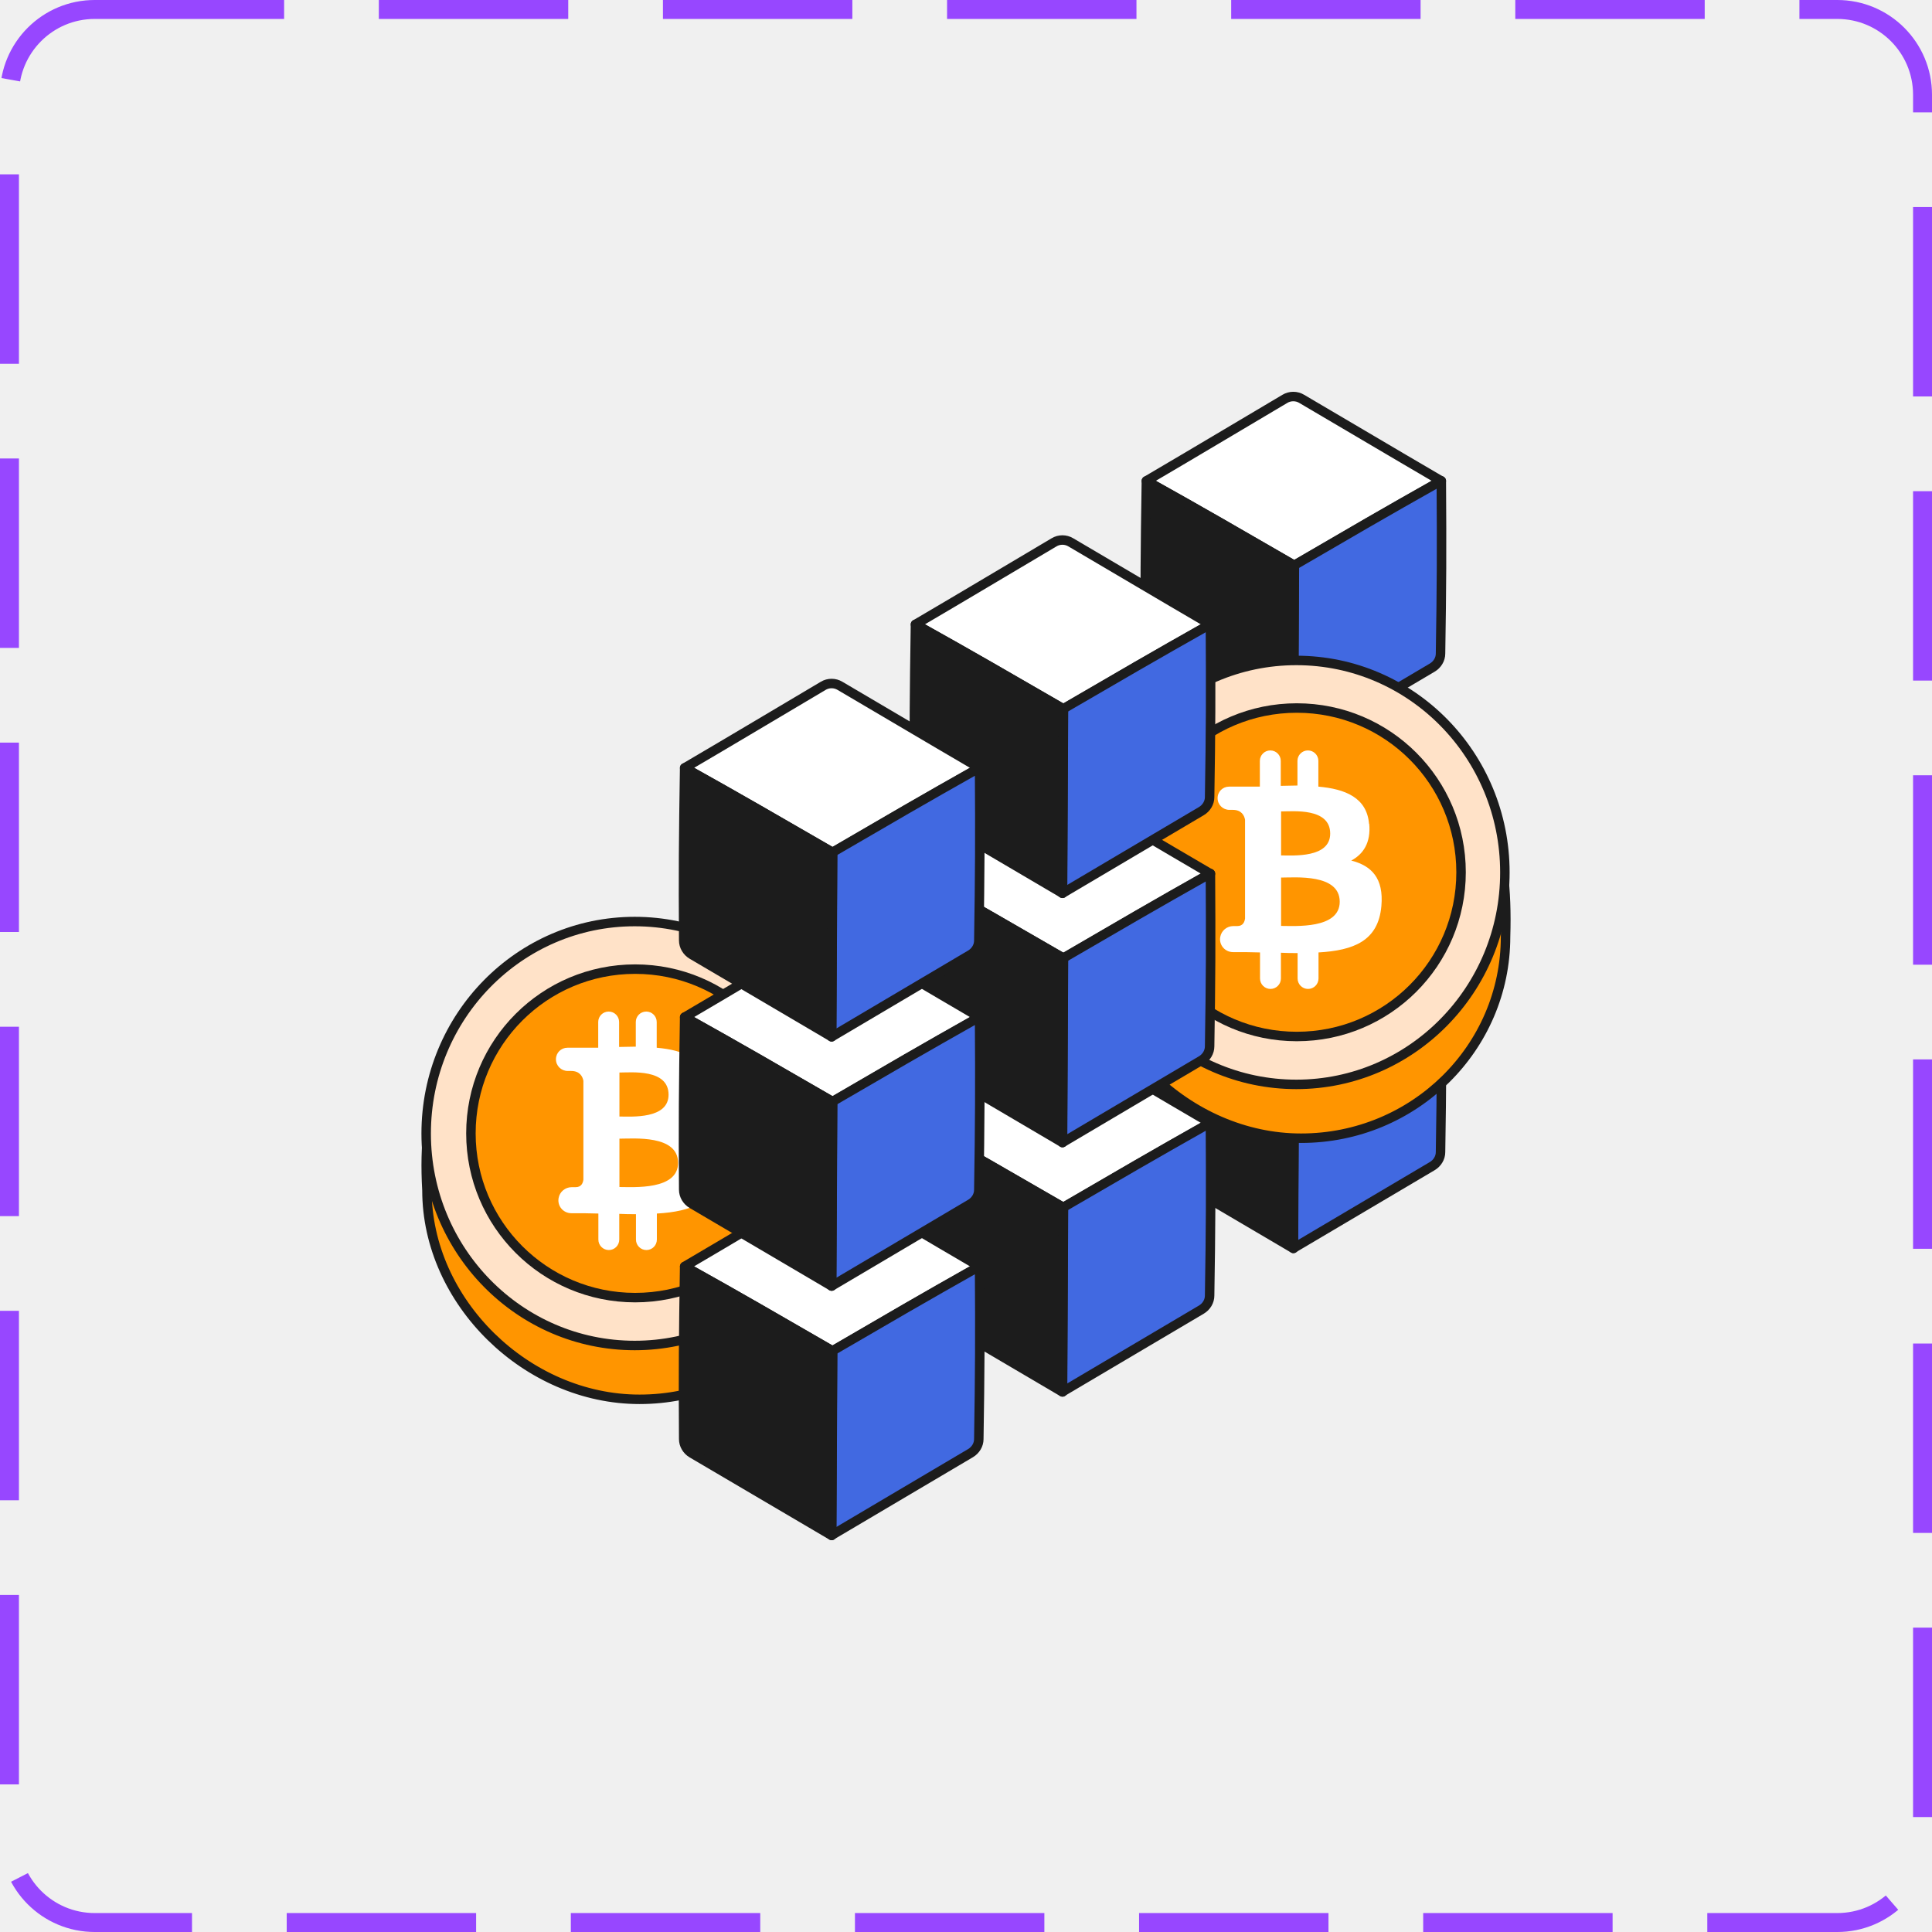
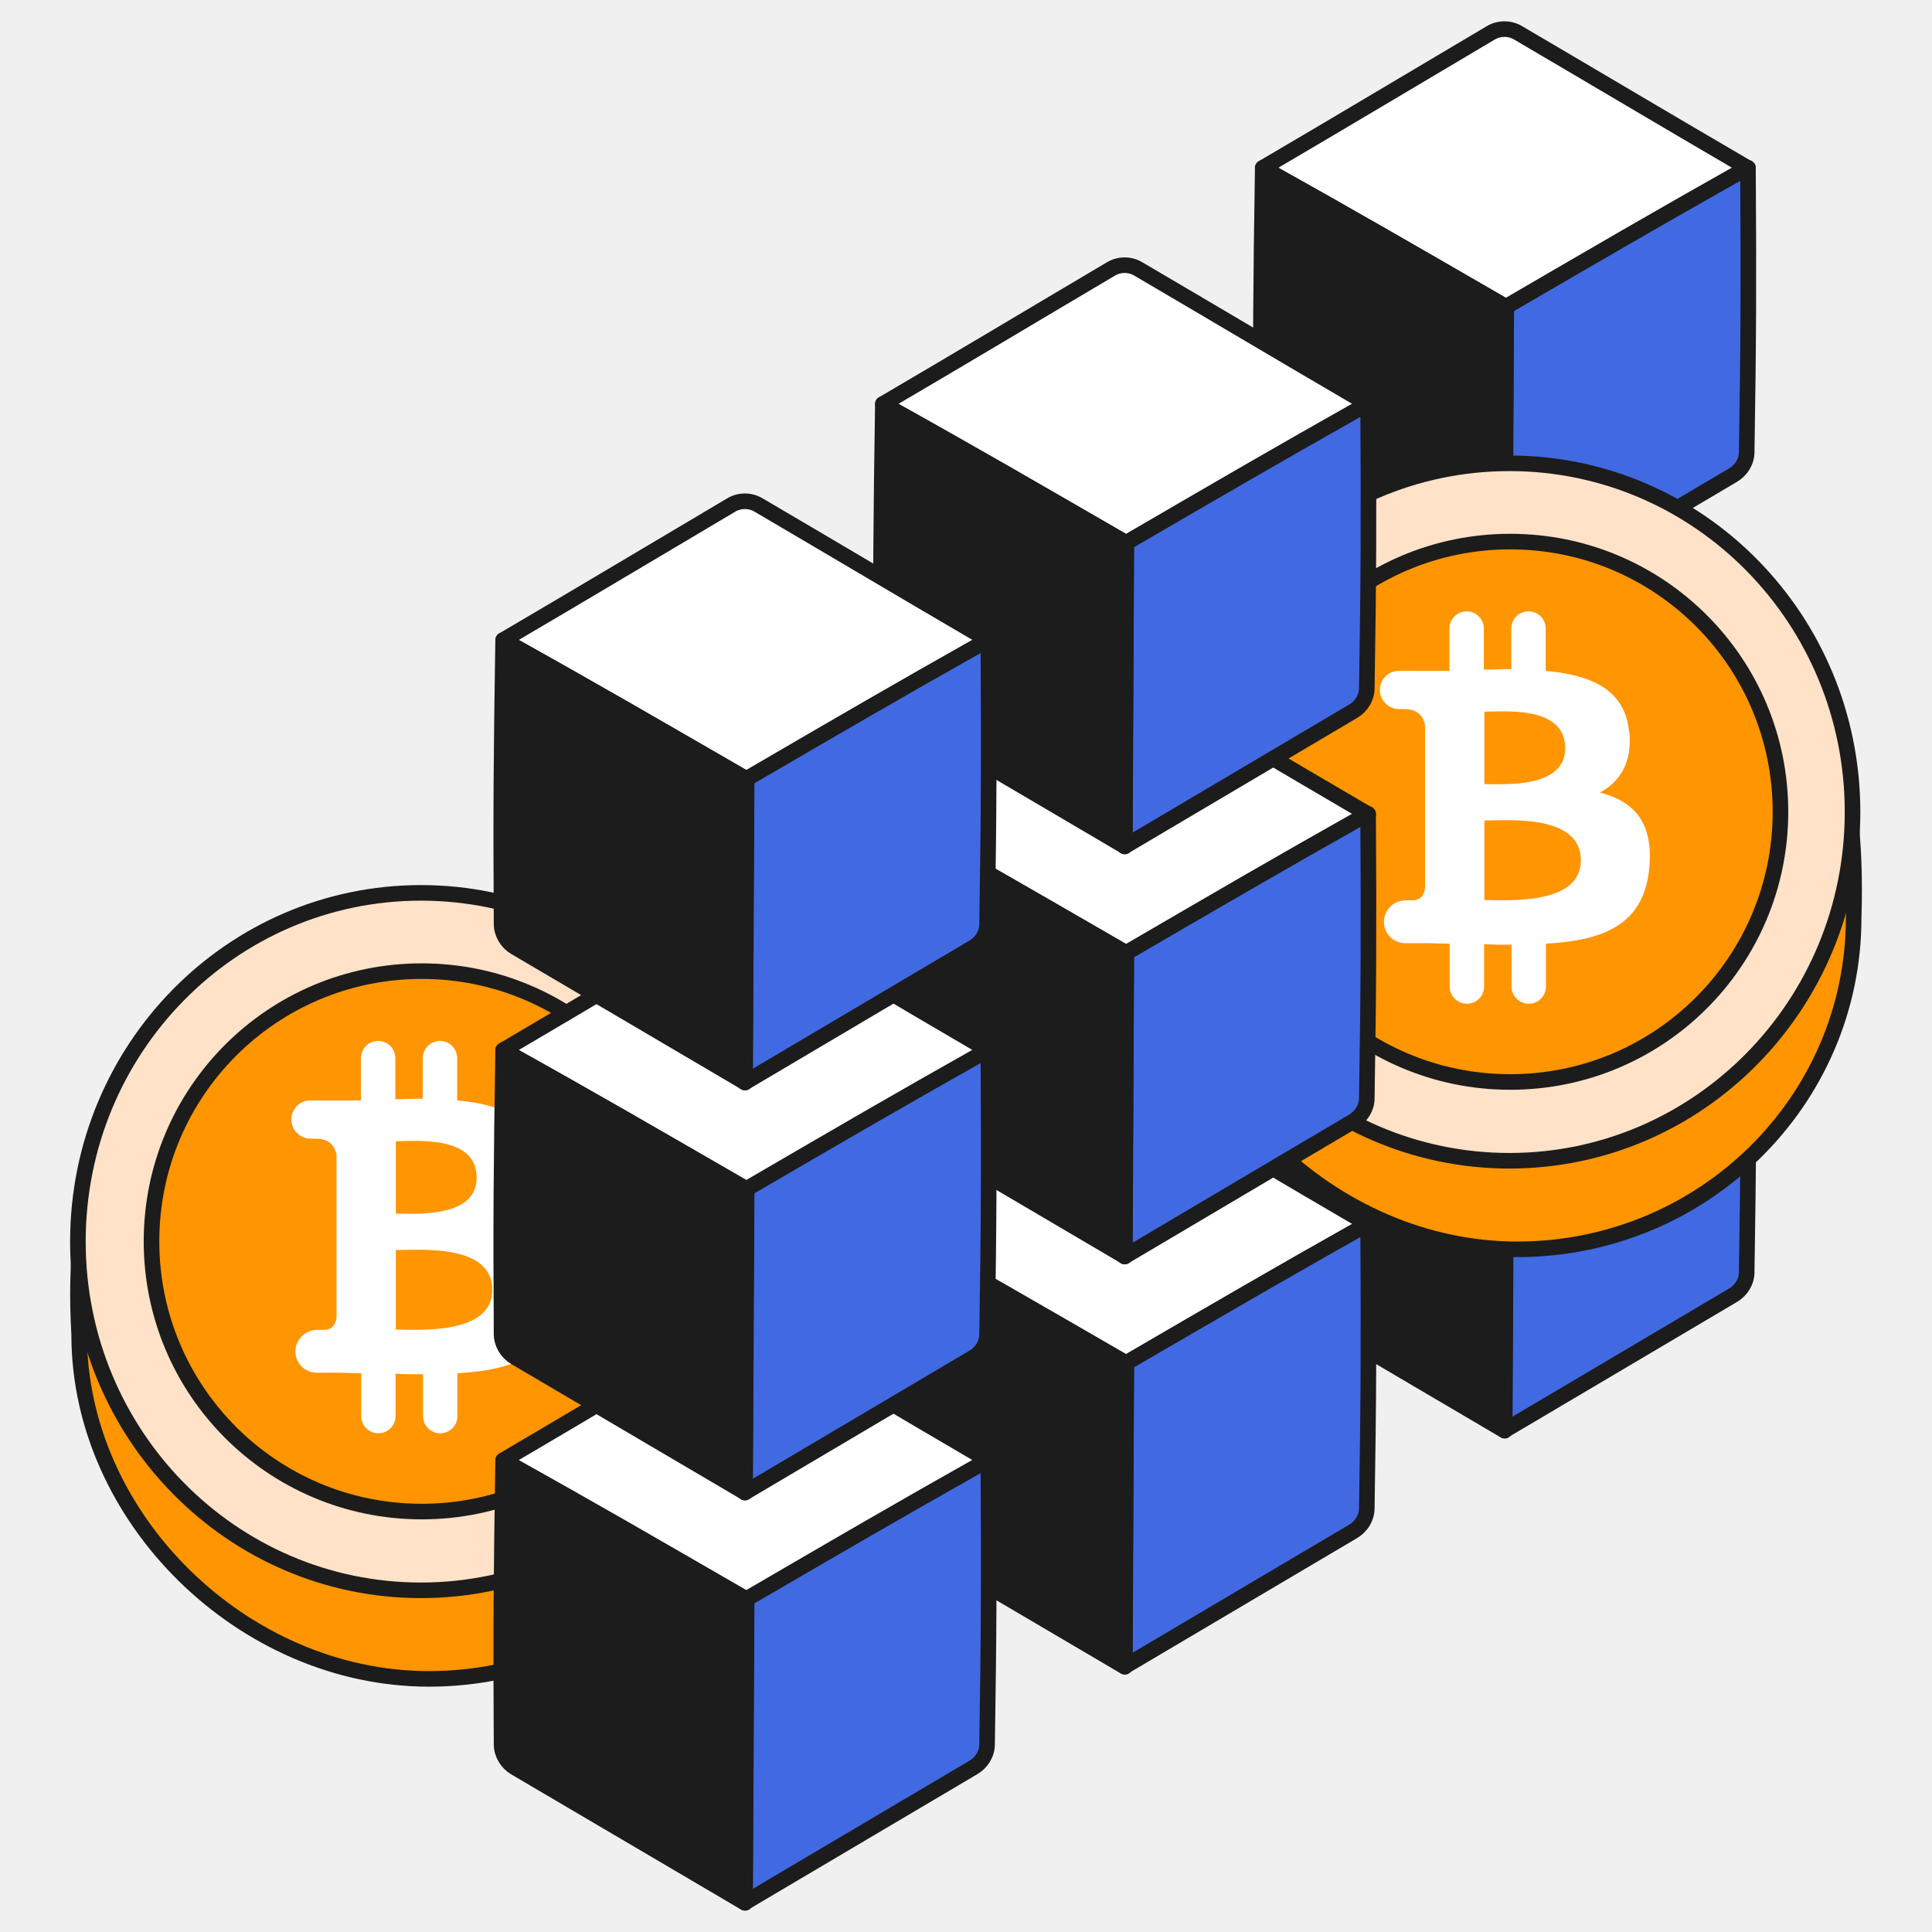
- <svg xmlns="http://www.w3.org/2000/svg" width="102" height="102" viewBox="0 0 102 102" fill="none">
-   <rect x="0.5" y="0.5" width="101" height="101" rx="4.5" stroke="#9747FF" stroke-dasharray="10 5" />
-   <path d="M44.561 63.237C44.561 69.117 39.727 73.877 33.765 73.877C27.803 73.877 22.541 68.722 22.541 62.842C21.965 52.927 27.803 52.597 33.765 52.597C39.727 52.597 44.891 53.116 44.561 63.237Z" fill="#FF9500" stroke="#1C1C1C" stroke-width="0.5" stroke-linejoin="round" />
-   <path d="M33.51 71.035C39.587 71.035 44.52 66.029 44.52 59.844C44.52 53.66 39.596 48.653 33.51 48.653C27.424 48.653 22.5 53.66 22.5 59.844C22.5 66.029 27.424 71.035 33.51 71.035Z" fill="#FFE2C8" stroke="#1C1C1C" stroke-width="0.5" stroke-linejoin="round" />
-   <path d="M33.533 68.508C38.326 68.508 42.205 64.629 42.205 59.836C42.205 55.044 38.326 51.165 33.533 51.165C28.741 51.165 24.862 55.044 24.862 59.836C24.862 64.629 28.741 68.508 33.533 68.508Z" fill="#FF9500" stroke="#1C1C1C" stroke-width="0.5" stroke-linejoin="round" />
-   <path d="M37.355 57.267C37.454 58.272 37.042 58.881 36.408 59.218C37.471 59.49 38.13 60.141 37.998 61.623C37.833 63.459 36.54 63.962 34.679 64.069V65.444C34.679 65.749 34.432 65.996 34.127 65.996C33.823 65.996 33.576 65.749 33.576 65.444V64.102C33.287 64.102 32.991 64.102 32.694 64.085V65.444C32.694 65.749 32.447 65.996 32.143 65.996C31.838 65.996 31.591 65.749 31.591 65.444V64.069C31.336 64.069 31.072 64.052 30.8 64.052H30.166C29.738 64.052 29.417 63.674 29.491 63.254C29.549 62.916 29.845 62.677 30.183 62.677C30.397 62.677 30.389 62.677 30.389 62.677C30.702 62.677 30.776 62.447 30.8 62.282V59.243V57.061C30.759 56.83 30.603 56.542 30.158 56.542C30.158 56.542 30.158 56.542 29.977 56.542C29.631 56.542 29.351 56.27 29.351 55.925C29.351 55.579 29.623 55.315 29.96 55.315H31.583V53.956C31.583 53.652 31.83 53.405 32.135 53.405C32.439 53.405 32.686 53.652 32.686 53.956V55.274C32.983 55.274 33.271 55.258 33.567 55.258V53.956C33.567 53.652 33.814 53.405 34.119 53.405C34.424 53.405 34.671 53.652 34.671 53.956V55.315C36.096 55.439 37.232 55.9 37.347 57.283L37.355 57.267ZM35.799 61.392C35.799 59.902 33.452 60.116 32.703 60.116V62.669C33.452 62.669 35.799 62.842 35.799 61.392ZM35.297 57.794C35.297 56.419 33.337 56.624 32.703 56.624V58.947C33.337 58.947 35.297 59.095 35.297 57.794Z" fill="white" />
-   <path d="M76.094 51.708C73.014 53.437 71.449 54.359 68.337 56.171C65.199 54.359 63.626 53.445 60.522 51.708C63.494 49.962 65.051 49.023 67.834 47.376C68.106 47.212 68.452 47.212 68.724 47.376C71.532 49.023 73.096 49.962 76.086 51.708H76.094Z" fill="#4169E1" stroke="#1C1C1C" stroke-width="0.5" stroke-linejoin="round" />
-   <path d="M76.094 51.708C76.119 55.381 76.111 57.3 76.053 60.824C76.053 61.129 75.88 61.409 75.616 61.565C72.767 63.245 71.211 64.176 68.279 65.905C68.296 62.01 68.312 60.058 68.329 56.163C71.441 54.351 73.006 53.437 76.086 51.7L76.094 51.708Z" fill="#4169E1" stroke="#1C1C1C" stroke-width="0.5" stroke-linejoin="round" />
-   <path d="M68.338 56.171C68.321 60.066 68.305 62.01 68.288 65.913C65.34 64.184 63.776 63.253 60.91 61.573C60.646 61.417 60.473 61.129 60.473 60.824C60.449 57.308 60.465 55.389 60.523 51.716C63.627 53.445 65.2 54.368 68.338 56.179V56.171Z" fill="#1C1C1C" stroke="#1C1C1C" stroke-width="0.5" stroke-linejoin="round" />
-   <path d="M76.094 38.549C73.014 40.278 71.449 41.2 68.337 43.012C65.199 41.2 63.626 40.286 60.522 38.549C63.494 36.803 65.051 35.864 67.834 34.217C68.106 34.052 68.452 34.052 68.724 34.217C71.532 35.864 73.096 36.803 76.086 38.549H76.094Z" fill="white" stroke="#1C1C1C" stroke-width="0.5" stroke-linecap="round" stroke-linejoin="round" />
-   <path d="M76.094 38.548C76.119 42.221 76.111 44.14 76.053 47.664C76.053 47.969 75.88 48.249 75.616 48.406C72.767 50.086 71.211 51.016 68.279 52.745C68.296 48.85 68.312 46.899 68.329 43.004C71.441 41.192 73.006 40.278 76.086 38.54L76.094 38.548Z" fill="white" stroke="#1C1C1C" stroke-width="0.5" stroke-linecap="round" stroke-linejoin="round" />
-   <path d="M68.338 43.012C68.321 46.907 68.305 48.85 68.288 52.754C65.34 51.024 63.776 50.094 60.91 48.414C60.646 48.258 60.473 47.969 60.473 47.665C60.449 44.148 60.465 42.23 60.523 38.557C63.627 40.286 65.2 41.208 68.338 43.02V43.012Z" fill="white" stroke="#1C1C1C" stroke-width="0.5" stroke-linecap="round" stroke-linejoin="round" />
-   <path d="M76.094 25.389C73.014 27.119 71.449 28.041 68.337 29.852C65.199 28.041 63.626 27.127 60.522 25.389C63.494 23.643 65.051 22.705 67.834 21.058C68.106 20.893 68.452 20.893 68.724 21.058C71.532 22.705 73.096 23.643 76.086 25.389H76.094Z" fill="white" stroke="#1C1C1C" stroke-width="0.5" stroke-linejoin="round" />
-   <path d="M76.094 25.389C76.119 29.062 76.111 30.981 76.053 34.505C76.053 34.81 75.88 35.09 75.616 35.246C72.767 36.926 71.211 37.857 68.279 39.586C68.296 35.691 68.312 33.739 68.329 29.844C71.441 28.032 73.006 27.118 76.086 25.381L76.094 25.389Z" fill="#4169E1" stroke="#1C1C1C" stroke-width="0.5" stroke-linejoin="round" />
-   <path d="M68.338 29.844C68.321 33.739 68.305 35.683 68.288 39.586C65.34 37.857 63.776 36.926 60.91 35.246C60.646 35.09 60.473 34.802 60.473 34.497C60.449 30.98 60.465 29.062 60.523 25.389C63.627 27.118 65.2 28.041 68.338 29.852V29.844Z" fill="#1C1C1C" stroke="#1C1C1C" stroke-width="0.5" stroke-linejoin="round" />
-   <path d="M79.486 49.452C79.486 55.332 74.652 60.092 68.689 60.092C62.727 60.092 57.465 54.936 57.465 49.057C56.889 39.142 62.727 38.812 68.689 38.812C74.652 38.812 79.815 39.331 79.486 49.452Z" fill="#FF9500" stroke="#1C1C1C" stroke-width="0.5" stroke-linejoin="round" />
-   <path d="M68.44 57.25C74.517 57.25 79.45 52.243 79.45 46.059C79.45 39.875 74.525 34.868 68.44 34.868C62.354 34.868 57.43 39.875 57.43 46.059C57.43 52.243 62.354 57.25 68.44 57.25Z" fill="#FFE2C8" stroke="#1C1C1C" stroke-width="0.5" stroke-linejoin="round" />
-   <path d="M68.465 54.722C73.258 54.722 77.137 50.844 77.137 46.051C77.137 41.258 73.258 37.38 68.465 37.38C63.672 37.38 59.794 41.258 59.794 46.051C59.794 50.844 63.672 54.722 68.465 54.722Z" fill="#FF9500" stroke="#1C1C1C" stroke-width="0.5" stroke-linejoin="round" />
-   <path d="M72.287 43.482C72.386 44.486 71.974 45.096 71.34 45.433C72.403 45.705 73.061 46.356 72.93 47.838C72.765 49.674 71.472 50.177 69.611 50.284V51.659C69.611 51.964 69.364 52.211 69.059 52.211C68.754 52.211 68.507 51.964 68.507 51.659V50.317C68.219 50.317 67.923 50.317 67.626 50.3V51.659C67.626 51.964 67.379 52.211 67.075 52.211C66.77 52.211 66.523 51.964 66.523 51.659V50.284C66.267 50.284 66.004 50.267 65.732 50.267H65.098C64.67 50.267 64.349 49.888 64.423 49.468C64.481 49.131 64.777 48.892 65.115 48.892C65.329 48.892 65.32 48.892 65.32 48.892C65.633 48.892 65.707 48.661 65.732 48.497V45.458V43.276C65.691 43.045 65.535 42.757 65.09 42.757C65.09 42.757 65.09 42.757 64.909 42.757C64.563 42.757 64.283 42.485 64.283 42.139C64.283 41.794 64.555 41.53 64.892 41.53H66.514V40.171C66.514 39.867 66.762 39.619 67.066 39.619C67.371 39.619 67.618 39.867 67.618 40.171V41.489C67.915 41.489 68.203 41.472 68.499 41.472V40.171C68.499 39.867 68.746 39.619 69.051 39.619C69.356 39.619 69.603 39.867 69.603 40.171V41.53C71.027 41.654 72.164 42.115 72.279 43.498L72.287 43.482ZM70.731 47.607C70.731 46.117 68.384 46.331 67.635 46.331V48.884C68.384 48.884 70.731 49.057 70.731 47.607ZM70.228 44.009C70.228 42.633 68.269 42.839 67.635 42.839V45.162C68.269 45.162 70.228 45.31 70.228 44.009Z" fill="white" />
-   <path d="M63.905 59.284C60.825 61.014 59.261 61.936 56.148 63.748C53.011 61.936 51.438 61.022 48.333 59.284C51.306 57.538 52.862 56.6 55.646 54.953C55.917 54.788 56.263 54.788 56.535 54.953C59.343 56.6 60.908 57.538 63.897 59.284H63.905Z" fill="white" stroke="#1C1C1C" stroke-width="0.5" stroke-linejoin="round" />
-   <path d="M63.904 59.284C63.928 62.957 63.92 64.876 63.862 68.4C63.862 68.705 63.69 68.985 63.426 69.141C60.577 70.821 59.02 71.752 56.089 73.481C56.105 69.586 56.122 67.635 56.138 63.739C59.251 61.928 60.816 61.014 63.895 59.276L63.904 59.284Z" fill="#4169E1" stroke="#1C1C1C" stroke-width="0.5" stroke-linejoin="round" />
-   <path d="M56.147 63.748C56.131 67.643 56.114 69.586 56.098 73.49C53.15 71.76 51.585 70.83 48.719 69.15C48.456 68.993 48.283 68.705 48.283 68.4C48.258 64.884 48.275 62.965 48.332 59.292C51.437 61.022 53.01 61.944 56.147 63.756V63.748Z" fill="#1C1C1C" stroke="#1C1C1C" stroke-width="0.5" stroke-linejoin="round" />
-   <path d="M51.719 66.861C48.639 68.59 47.074 69.512 43.962 71.324C40.824 69.512 39.251 68.598 36.147 66.861C39.119 65.115 40.676 64.176 43.459 62.529C43.731 62.364 44.077 62.364 44.349 62.529C47.157 64.176 48.721 65.115 51.711 66.861H51.719Z" fill="white" stroke="#1C1C1C" stroke-width="0.5" stroke-linejoin="round" />
-   <path d="M51.717 66.861C51.742 70.533 51.733 72.452 51.676 75.977C51.676 76.281 51.503 76.561 51.239 76.718C48.39 78.398 46.834 79.328 43.902 81.058C43.919 77.162 43.935 75.211 43.952 71.316C47.064 69.504 48.629 68.59 51.709 66.852L51.717 66.861Z" fill="#4169E1" stroke="#1C1C1C" stroke-width="0.5" stroke-linejoin="round" />
-   <path d="M43.961 71.324C43.944 75.219 43.928 77.162 43.911 81.066C40.963 79.337 39.398 78.406 36.533 76.726C36.269 76.57 36.096 76.281 36.096 75.977C36.072 72.46 36.088 70.541 36.146 66.869C39.25 68.598 40.823 69.52 43.961 71.332V71.324Z" fill="#1C1C1C" stroke="#1C1C1C" stroke-width="0.5" stroke-linejoin="round" />
-   <path d="M63.905 46.125C60.825 47.854 59.261 48.776 56.148 50.588C53.011 48.776 51.438 47.862 48.333 46.125C51.306 44.379 52.862 43.44 55.646 41.793C55.917 41.628 56.263 41.628 56.535 41.793C59.343 43.44 60.908 44.379 63.897 46.125H63.905Z" fill="white" stroke="#1C1C1C" stroke-width="0.5" stroke-linejoin="round" />
-   <path d="M63.904 46.125C63.928 49.797 63.92 51.716 63.862 55.241C63.862 55.545 63.69 55.825 63.426 55.982C60.577 57.662 59.02 58.592 56.089 60.322C56.105 56.427 56.122 54.475 56.138 50.58C59.251 48.768 60.816 47.854 63.895 46.116L63.904 46.125Z" fill="#4169E1" stroke="#1C1C1C" stroke-width="0.5" stroke-linejoin="round" />
-   <path d="M56.147 50.58C56.131 54.475 56.114 56.418 56.098 60.322C53.15 58.592 51.585 57.662 48.719 55.982C48.456 55.825 48.283 55.537 48.283 55.232C48.258 51.716 48.275 49.797 48.332 46.124C51.437 47.854 53.01 48.776 56.147 50.588V50.58Z" fill="#1C1C1C" stroke="#1C1C1C" stroke-width="0.5" stroke-linejoin="round" />
-   <path d="M51.719 53.701C48.639 55.431 47.074 56.353 43.962 58.164C40.824 56.353 39.251 55.439 36.147 53.701C39.119 51.955 40.676 51.017 43.459 49.37C43.731 49.205 44.077 49.205 44.349 49.37C47.157 51.017 48.721 51.955 51.711 53.701H51.719Z" fill="white" stroke="#1C1C1C" stroke-width="0.5" stroke-linejoin="round" />
-   <path d="M51.717 53.701C51.742 57.374 51.733 59.292 51.676 62.817C51.676 63.122 51.503 63.402 51.239 63.558C48.39 65.238 46.834 66.169 43.902 67.898C43.919 64.003 43.935 62.051 43.952 58.156C47.064 56.344 48.629 55.43 51.709 53.693L51.717 53.701Z" fill="#4169E1" stroke="#1C1C1C" stroke-width="0.5" stroke-linejoin="round" />
-   <path d="M43.961 58.156C43.944 62.051 43.928 63.995 43.911 67.898C40.963 66.169 39.398 65.238 36.533 63.558C36.269 63.402 36.096 63.114 36.096 62.809C36.072 59.293 36.088 57.374 36.146 53.701C39.25 55.43 40.823 56.353 43.961 58.164V58.156Z" fill="#1C1C1C" stroke="#1C1C1C" stroke-width="0.5" stroke-linejoin="round" />
-   <path d="M63.905 32.965C60.825 34.695 59.261 35.617 56.148 37.429C53.011 35.617 51.438 34.703 48.333 32.965C51.306 31.22 52.862 30.281 55.646 28.634C55.917 28.469 56.263 28.469 56.535 28.634C59.343 30.281 60.908 31.22 63.897 32.965H63.905Z" fill="white" stroke="#1C1C1C" stroke-width="0.5" stroke-linejoin="round" />
-   <path d="M63.904 32.965C63.928 36.638 63.92 38.557 63.862 42.081C63.862 42.386 63.69 42.666 63.426 42.823C60.577 44.502 59.02 45.433 56.089 47.162C56.105 43.267 56.122 41.316 56.138 37.42C59.251 35.609 60.816 34.695 63.895 32.957L63.904 32.965Z" fill="#4169E1" stroke="#1C1C1C" stroke-width="0.5" stroke-linejoin="round" />
-   <path d="M56.147 37.42C56.131 41.316 56.114 43.259 56.098 47.162C53.15 45.433 51.585 44.502 48.719 42.822C48.456 42.666 48.283 42.378 48.283 42.073C48.258 38.557 48.275 36.638 48.332 32.965C51.437 34.695 53.01 35.617 56.147 37.429V37.42Z" fill="#1C1C1C" stroke="#1C1C1C" stroke-width="0.5" stroke-linejoin="round" />
-   <path d="M51.719 40.541C48.639 42.271 47.074 43.193 43.962 45.005C40.824 43.193 39.251 42.279 36.147 40.541C39.119 38.796 40.676 37.857 43.459 36.21C43.731 36.045 44.077 36.045 44.349 36.21C47.157 37.857 48.721 38.796 51.711 40.541H51.719Z" fill="white" stroke="#1C1C1C" stroke-width="0.5" stroke-linejoin="round" />
-   <path d="M51.717 40.542C51.742 44.214 51.733 46.133 51.676 49.658C51.676 49.962 51.503 50.242 51.239 50.399C48.39 52.079 46.834 53.009 43.902 54.739C43.919 50.843 43.935 48.892 43.952 44.997C47.064 43.185 48.629 42.271 51.709 40.533L51.717 40.542Z" fill="#4169E1" stroke="#1C1C1C" stroke-width="0.5" stroke-linejoin="round" />
-   <path d="M43.961 44.997C43.944 48.892 43.928 50.835 43.911 54.739C40.963 53.009 39.398 52.079 36.533 50.399C36.269 50.242 36.096 49.954 36.096 49.649C36.072 46.133 36.088 44.214 36.146 40.541C39.25 42.271 40.823 43.193 43.961 45.005V44.997Z" fill="#1C1C1C" stroke="#1C1C1C" stroke-width="0.5" stroke-linejoin="round" />
+ <svg xmlns="http://www.w3.org/2000/svg" width="62" height="62" viewBox="0 0 62 62" fill="none">
+   <g clip-path="url(#clip0_18011_4013)">
+     <path d="M24.561 43.237C24.561 49.117 19.727 53.877 13.765 53.877C7.803 53.877 2.541 48.722 2.541 42.842C1.965 32.927 7.803 32.597 13.765 32.597C19.727 32.597 24.891 33.116 24.561 43.237Z" fill="#FF9500" stroke="#1C1C1C" stroke-width="0.5" stroke-linejoin="round" />
+     <path d="M13.51 51.035C19.587 51.035 24.52 46.029 24.52 39.844C24.52 33.66 19.596 28.653 13.51 28.653C7.424 28.653 2.5 33.66 2.5 39.844C2.5 46.029 7.424 51.035 13.51 51.035Z" fill="#FFE2C8" stroke="#1C1C1C" stroke-width="0.5" stroke-linejoin="round" />
+     <path d="M13.534 48.508C18.326 48.508 22.205 44.629 22.205 39.836C22.205 35.044 18.326 31.165 13.534 31.165C8.741 31.165 4.862 35.044 4.862 39.836C4.862 44.629 8.741 48.508 13.534 48.508Z" fill="#FF9500" stroke="#1C1C1C" stroke-width="0.5" stroke-linejoin="round" />
+     <path d="M17.355 37.267C17.454 38.272 17.043 38.881 16.408 39.218C17.471 39.49 18.13 40.141 17.998 41.623C17.833 43.459 16.54 43.962 14.679 44.069V45.444C14.679 45.749 14.432 45.996 14.127 45.996C13.823 45.996 13.576 45.749 13.576 45.444V44.102C13.287 44.102 12.991 44.102 12.694 44.085V45.444C12.694 45.749 12.447 45.996 12.143 45.996C11.838 45.996 11.591 45.749 11.591 45.444V44.069C11.336 44.069 11.072 44.052 10.8 44.052H10.166C9.738 44.052 9.417 43.674 9.491 43.254C9.549 42.916 9.845 42.677 10.183 42.677C10.397 42.677 10.389 42.677 10.389 42.677C10.702 42.677 10.776 42.447 10.8 42.282V39.243V37.061C10.759 36.83 10.603 36.542 10.158 36.542C10.158 36.542 10.158 36.542 9.977 36.542C9.631 36.542 9.351 36.27 9.351 35.925C9.351 35.579 9.623 35.315 9.96 35.315H11.583V33.956C11.583 33.652 11.83 33.405 12.134 33.405C12.439 33.405 12.686 33.652 12.686 33.956V35.274C12.983 35.274 13.271 35.258 13.567 35.258V33.956C13.567 33.652 13.814 33.405 14.119 33.405C14.424 33.405 14.671 33.652 14.671 33.956V35.315C16.096 35.439 17.232 35.9 17.347 37.283L17.355 37.267ZM15.799 41.392C15.799 39.902 13.452 40.116 12.703 40.116V42.669C13.452 42.669 15.799 42.842 15.799 41.392ZM15.297 37.794C15.297 36.419 13.337 36.624 12.703 36.624V38.947C13.337 38.947 15.297 39.095 15.297 37.794Z" fill="white" />
+     <path d="M56.094 31.708C53.014 33.437 51.449 34.359 48.337 36.171C45.199 34.359 43.626 33.445 40.522 31.708C43.494 29.962 45.051 29.023 47.834 27.376C48.106 27.212 48.452 27.212 48.724 27.376C51.532 29.023 53.096 29.962 56.086 31.708H56.094Z" fill="#4169E1" stroke="#1C1C1C" stroke-width="0.5" stroke-linejoin="round" />
+     <path d="M56.094 31.708C56.119 35.381 56.111 37.3 56.053 40.824C56.053 41.129 55.88 41.409 55.616 41.565C52.767 43.245 51.211 44.176 48.279 45.905C48.295 42.01 48.312 40.058 48.328 36.163C51.441 34.351 53.006 33.437 56.086 31.7L56.094 31.708Z" fill="#4169E1" stroke="#1C1C1C" stroke-width="0.5" stroke-linejoin="round" />
+     <path d="M48.338 36.171C48.321 40.066 48.305 42.01 48.288 45.913C45.34 44.184 43.776 43.253 40.91 41.573C40.646 41.417 40.473 41.129 40.473 40.824C40.449 37.308 40.465 35.389 40.523 31.716C43.627 33.445 45.2 34.368 48.338 36.179V36.171Z" fill="#1C1C1C" stroke="#1C1C1C" stroke-width="0.5" stroke-linejoin="round" />
+     <path d="M56.094 18.549C53.014 20.278 51.449 21.2 48.337 23.012C45.199 21.2 43.626 20.286 40.522 18.549C43.494 16.803 45.051 15.864 47.834 14.217C48.106 14.052 48.452 14.052 48.724 14.217C51.532 15.864 53.096 16.803 56.086 18.549H56.094Z" fill="white" stroke="#1C1C1C" stroke-width="0.5" stroke-linecap="round" stroke-linejoin="round" />
+     <path d="M56.094 18.548C56.119 22.221 56.111 24.14 56.053 27.665C56.053 27.969 55.88 28.249 55.616 28.406C52.767 30.086 51.211 31.016 48.279 32.745C48.295 28.85 48.312 26.899 48.328 23.003C51.441 21.192 53.006 20.278 56.086 18.54L56.094 18.548Z" fill="white" stroke="#1C1C1C" stroke-width="0.5" stroke-linecap="round" stroke-linejoin="round" />
+     <path d="M48.338 23.012C48.321 26.907 48.305 28.85 48.288 32.754C45.34 31.024 43.776 30.094 40.91 28.414C40.646 28.258 40.473 27.969 40.473 27.665C40.449 24.148 40.465 22.23 40.523 18.557C43.627 20.286 45.2 21.208 48.338 23.02V23.012Z" fill="white" stroke="#1C1C1C" stroke-width="0.5" stroke-linecap="round" stroke-linejoin="round" />
+     <path d="M56.094 5.389C53.014 7.119 51.449 8.041 48.337 9.853C45.199 8.041 43.626 7.127 40.522 5.389C43.494 3.643 45.051 2.705 47.834 1.058C48.106 0.893 48.452 0.893 48.724 1.058C51.532 2.705 53.096 3.643 56.086 5.389H56.094Z" fill="white" stroke="#1C1C1C" stroke-width="0.5" stroke-linejoin="round" />
+     <path d="M56.094 5.389C56.119 9.062 56.111 10.981 56.053 14.505C56.053 14.81 55.88 15.09 55.616 15.246C52.767 16.926 51.211 17.857 48.279 19.586C48.295 15.691 48.312 13.739 48.328 9.844C51.441 8.033 53.006 7.118 56.086 5.381L56.094 5.389Z" fill="#4169E1" stroke="#1C1C1C" stroke-width="0.5" stroke-linejoin="round" />
+     <path d="M48.338 9.844C48.321 13.739 48.305 15.683 48.288 19.586C45.34 17.857 43.776 16.926 40.91 15.246C40.646 15.09 40.473 14.802 40.473 14.497C40.449 10.98 40.465 9.062 40.523 5.389C43.627 7.118 45.2 8.041 48.338 9.852V9.844Z" fill="#1C1C1C" stroke="#1C1C1C" stroke-width="0.5" stroke-linejoin="round" />
+     <path d="M59.486 29.452C59.486 35.332 54.652 40.092 48.69 40.092C42.727 40.092 37.465 34.936 37.465 29.057C36.889 19.142 42.727 18.812 48.69 18.812C54.652 18.812 59.815 19.331 59.486 29.452Z" fill="#FF9500" stroke="#1C1C1C" stroke-width="0.5" stroke-linejoin="round" />
+     <path d="M48.44 37.25C54.517 37.25 59.45 32.243 59.45 26.059C59.45 19.875 54.526 14.868 48.44 14.868C42.354 14.868 37.43 19.875 37.43 26.059C37.43 32.243 42.354 37.25 48.44 37.25Z" fill="#FFE2C8" stroke="#1C1C1C" stroke-width="0.5" stroke-linejoin="round" />
+     <path d="M48.465 34.722C53.258 34.722 57.137 30.844 57.137 26.051C57.137 21.258 53.258 17.38 48.465 17.38C43.672 17.38 39.794 21.258 39.794 26.051C39.794 30.844 43.672 34.722 48.465 34.722Z" fill="#FF9500" stroke="#1C1C1C" stroke-width="0.5" stroke-linejoin="round" />
+     <path d="M52.287 23.482C52.386 24.486 51.974 25.096 51.34 25.433C52.403 25.705 53.061 26.356 52.929 27.838C52.765 29.674 51.472 30.177 49.611 30.284V31.659C49.611 31.964 49.364 32.211 49.059 32.211C48.754 32.211 48.507 31.964 48.507 31.659V30.317C48.219 30.317 47.923 30.317 47.626 30.3V31.659C47.626 31.964 47.379 32.211 47.075 32.211C46.77 32.211 46.523 31.964 46.523 31.659V30.284C46.267 30.284 46.004 30.267 45.732 30.267H45.098C44.67 30.267 44.349 29.888 44.423 29.468C44.48 29.131 44.777 28.892 45.115 28.892C45.329 28.892 45.32 28.892 45.32 28.892C45.633 28.892 45.708 28.661 45.732 28.497V25.458V23.276C45.691 23.045 45.535 22.757 45.09 22.757C45.09 22.757 45.09 22.757 44.909 22.757C44.563 22.757 44.283 22.485 44.283 22.139C44.283 21.794 44.555 21.53 44.892 21.53H46.514V20.171C46.514 19.866 46.762 19.619 47.066 19.619C47.371 19.619 47.618 19.866 47.618 20.171V21.489C47.914 21.489 48.203 21.472 48.499 21.472V20.171C48.499 19.866 48.746 19.619 49.051 19.619C49.356 19.619 49.603 19.866 49.603 20.171V21.53C51.027 21.654 52.164 22.115 52.279 23.498L52.287 23.482ZM50.731 27.607C50.731 26.117 48.384 26.331 47.635 26.331V28.884C48.384 28.884 50.731 29.057 50.731 27.607ZM50.228 24.009C50.228 22.633 48.269 22.839 47.635 22.839V25.162C48.269 25.162 50.228 25.31 50.228 24.009Z" fill="white" />
+     <path d="M43.905 39.284C40.825 41.014 39.261 41.936 36.148 43.748C33.011 41.936 31.438 41.022 28.333 39.284C31.306 37.538 32.862 36.6 35.646 34.953C35.917 34.788 36.263 34.788 36.535 34.953C39.343 36.6 40.908 37.538 43.897 39.284H43.905Z" fill="white" stroke="#1C1C1C" stroke-width="0.5" stroke-linejoin="round" />
+     <path d="M43.904 39.284C43.928 42.957 43.92 44.876 43.862 48.4C43.862 48.705 43.69 48.985 43.426 49.142C40.577 50.821 39.02 51.752 36.089 53.481C36.105 49.586 36.122 47.635 36.138 43.739C39.251 41.928 40.816 41.014 43.895 39.276L43.904 39.284Z" fill="#4169E1" stroke="#1C1C1C" stroke-width="0.5" stroke-linejoin="round" />
+     <path d="M36.147 43.748C36.131 47.643 36.114 49.586 36.098 53.49C33.15 51.76 31.585 50.83 28.719 49.15C28.456 48.993 28.283 48.705 28.283 48.4C28.258 44.884 28.275 42.965 28.332 39.292C31.437 41.022 33.01 41.944 36.147 43.756V43.748Z" fill="#1C1C1C" stroke="#1C1C1C" stroke-width="0.5" stroke-linejoin="round" />
+     <path d="M31.719 46.861C28.639 48.59 27.074 49.512 23.962 51.324C20.824 49.512 19.251 48.598 16.147 46.861C19.119 45.115 20.676 44.176 23.459 42.529C23.731 42.364 24.077 42.364 24.349 42.529C27.157 44.176 28.721 45.115 31.711 46.861H31.719Z" fill="white" stroke="#1C1C1C" stroke-width="0.5" stroke-linejoin="round" />
+     <path d="M31.717 46.861C31.742 50.533 31.733 52.452 31.676 55.977C31.676 56.281 31.503 56.561 31.239 56.718C28.39 58.398 26.834 59.328 23.902 61.057C23.919 57.162 23.935 55.211 23.951 51.316C27.064 49.504 28.629 48.59 31.709 46.852L31.717 46.861Z" fill="#4169E1" stroke="#1C1C1C" stroke-width="0.5" stroke-linejoin="round" />
+     <path d="M23.961 51.324C23.944 55.219 23.928 57.162 23.911 61.066C20.963 59.337 19.398 58.406 16.533 56.726C16.269 56.569 16.096 56.281 16.096 55.977C16.072 52.46 16.088 50.541 16.146 46.869C19.25 48.598 20.823 49.52 23.961 51.332V51.324Z" fill="#1C1C1C" stroke="#1C1C1C" stroke-width="0.5" stroke-linejoin="round" />
+     <path d="M43.905 26.125C40.825 27.854 39.261 28.776 36.148 30.588C33.011 28.776 31.438 27.862 28.333 26.125C31.306 24.379 32.862 23.44 35.646 21.793C35.917 21.628 36.263 21.628 36.535 21.793C39.343 23.44 40.908 24.379 43.897 26.125H43.905Z" fill="white" stroke="#1C1C1C" stroke-width="0.5" stroke-linejoin="round" />
+     <path d="M43.904 26.125C43.928 29.797 43.92 31.716 43.862 35.241C43.862 35.545 43.69 35.825 43.426 35.982C40.577 37.662 39.02 38.592 36.089 40.322C36.105 36.427 36.122 34.475 36.138 30.58C39.251 28.768 40.816 27.854 43.895 26.116L43.904 26.125Z" fill="#4169E1" stroke="#1C1C1C" stroke-width="0.5" stroke-linejoin="round" />
+     <path d="M36.147 30.58C36.131 34.475 36.114 36.418 36.098 40.322C33.15 38.592 31.585 37.662 28.719 35.982C28.456 35.825 28.283 35.537 28.283 35.232C28.258 31.716 28.275 29.797 28.332 26.125C31.437 27.854 33.01 28.776 36.147 30.588V30.58Z" fill="#1C1C1C" stroke="#1C1C1C" stroke-width="0.5" stroke-linejoin="round" />
+     <path d="M31.719 33.701C28.639 35.431 27.074 36.353 23.962 38.164C20.824 36.353 19.251 35.439 16.147 33.701C19.119 31.955 20.676 31.017 23.459 29.37C23.731 29.205 24.077 29.205 24.349 29.37C27.157 31.017 28.721 31.955 31.711 33.701H31.719Z" fill="white" stroke="#1C1C1C" stroke-width="0.5" stroke-linejoin="round" />
+     <path d="M31.717 33.701C31.742 37.374 31.733 39.292 31.676 42.817C31.676 43.122 31.503 43.402 31.239 43.558C28.39 45.238 26.834 46.169 23.902 47.898C23.919 44.003 23.935 42.051 23.951 38.156C27.064 36.344 28.629 35.43 31.709 33.693L31.717 33.701Z" fill="#4169E1" stroke="#1C1C1C" stroke-width="0.5" stroke-linejoin="round" />
+     <path d="M23.961 38.156C23.944 42.051 23.928 43.995 23.911 47.898C20.963 46.169 19.398 45.238 16.533 43.558C16.269 43.402 16.096 43.114 16.096 42.809C16.072 39.293 16.088 37.374 16.146 33.701C19.25 35.43 20.823 36.353 23.961 38.164V38.156Z" fill="#1C1C1C" stroke="#1C1C1C" stroke-width="0.5" stroke-linejoin="round" />
+     <path d="M43.905 12.965C40.825 14.695 39.261 15.617 36.148 17.429C33.011 15.617 31.438 14.703 28.333 12.965C31.306 11.22 32.862 10.281 35.646 8.634C35.917 8.469 36.263 8.469 36.535 8.634C39.343 10.281 40.908 11.22 43.897 12.965H43.905Z" fill="white" stroke="#1C1C1C" stroke-width="0.5" stroke-linejoin="round" />
+     <path d="M43.904 12.965C43.928 16.638 43.92 18.557 43.862 22.081C43.862 22.386 43.69 22.666 43.426 22.823C40.577 24.503 39.02 25.433 36.089 27.162C36.105 23.267 36.122 21.316 36.138 17.42C39.251 15.609 40.816 14.695 43.895 12.957L43.904 12.965Z" fill="#4169E1" stroke="#1C1C1C" stroke-width="0.5" stroke-linejoin="round" />
+     <path d="M36.147 17.42C36.131 21.316 36.114 23.259 36.098 27.162C33.15 25.433 31.585 24.502 28.719 22.823C28.456 22.666 28.283 22.378 28.283 22.073C28.258 18.557 28.275 16.638 28.332 12.965C31.437 14.695 33.01 15.617 36.147 17.429V17.42Z" fill="#1C1C1C" stroke="#1C1C1C" stroke-width="0.5" stroke-linejoin="round" />
+     <path d="M31.719 20.541C28.639 22.271 27.074 23.193 23.962 25.005C20.824 23.193 19.251 22.279 16.147 20.541C19.119 18.796 20.676 17.857 23.459 16.21C23.731 16.045 24.077 16.045 24.349 16.21C27.157 17.857 28.721 18.796 31.711 20.541H31.719Z" fill="white" stroke="#1C1C1C" stroke-width="0.5" stroke-linejoin="round" />
+     <path d="M31.717 20.542C31.742 24.214 31.733 26.133 31.676 29.658C31.676 29.962 31.503 30.242 31.239 30.399C28.39 32.079 26.834 33.009 23.902 34.739C23.919 30.843 23.935 28.892 23.951 24.997C27.064 23.185 28.629 22.271 31.709 20.533L31.717 20.542Z" fill="#4169E1" stroke="#1C1C1C" stroke-width="0.5" stroke-linejoin="round" />
+     <path d="M23.961 24.997C23.944 28.892 23.928 30.835 23.911 34.739C20.963 33.009 19.398 32.079 16.533 30.399C16.269 30.242 16.096 29.954 16.096 29.649C16.072 26.133 16.088 24.214 16.146 20.541C19.25 22.271 20.823 23.193 23.961 25.005V24.997Z" fill="#1C1C1C" stroke="#1C1C1C" stroke-width="0.5" stroke-linejoin="round" />
+   </g>
+   <defs>
+     <clipPath id="clip0_18011_4013">
+       <rect width="62" height="62" rx="5" fill="white" />
+     </clipPath>
+   </defs>
</svg>
